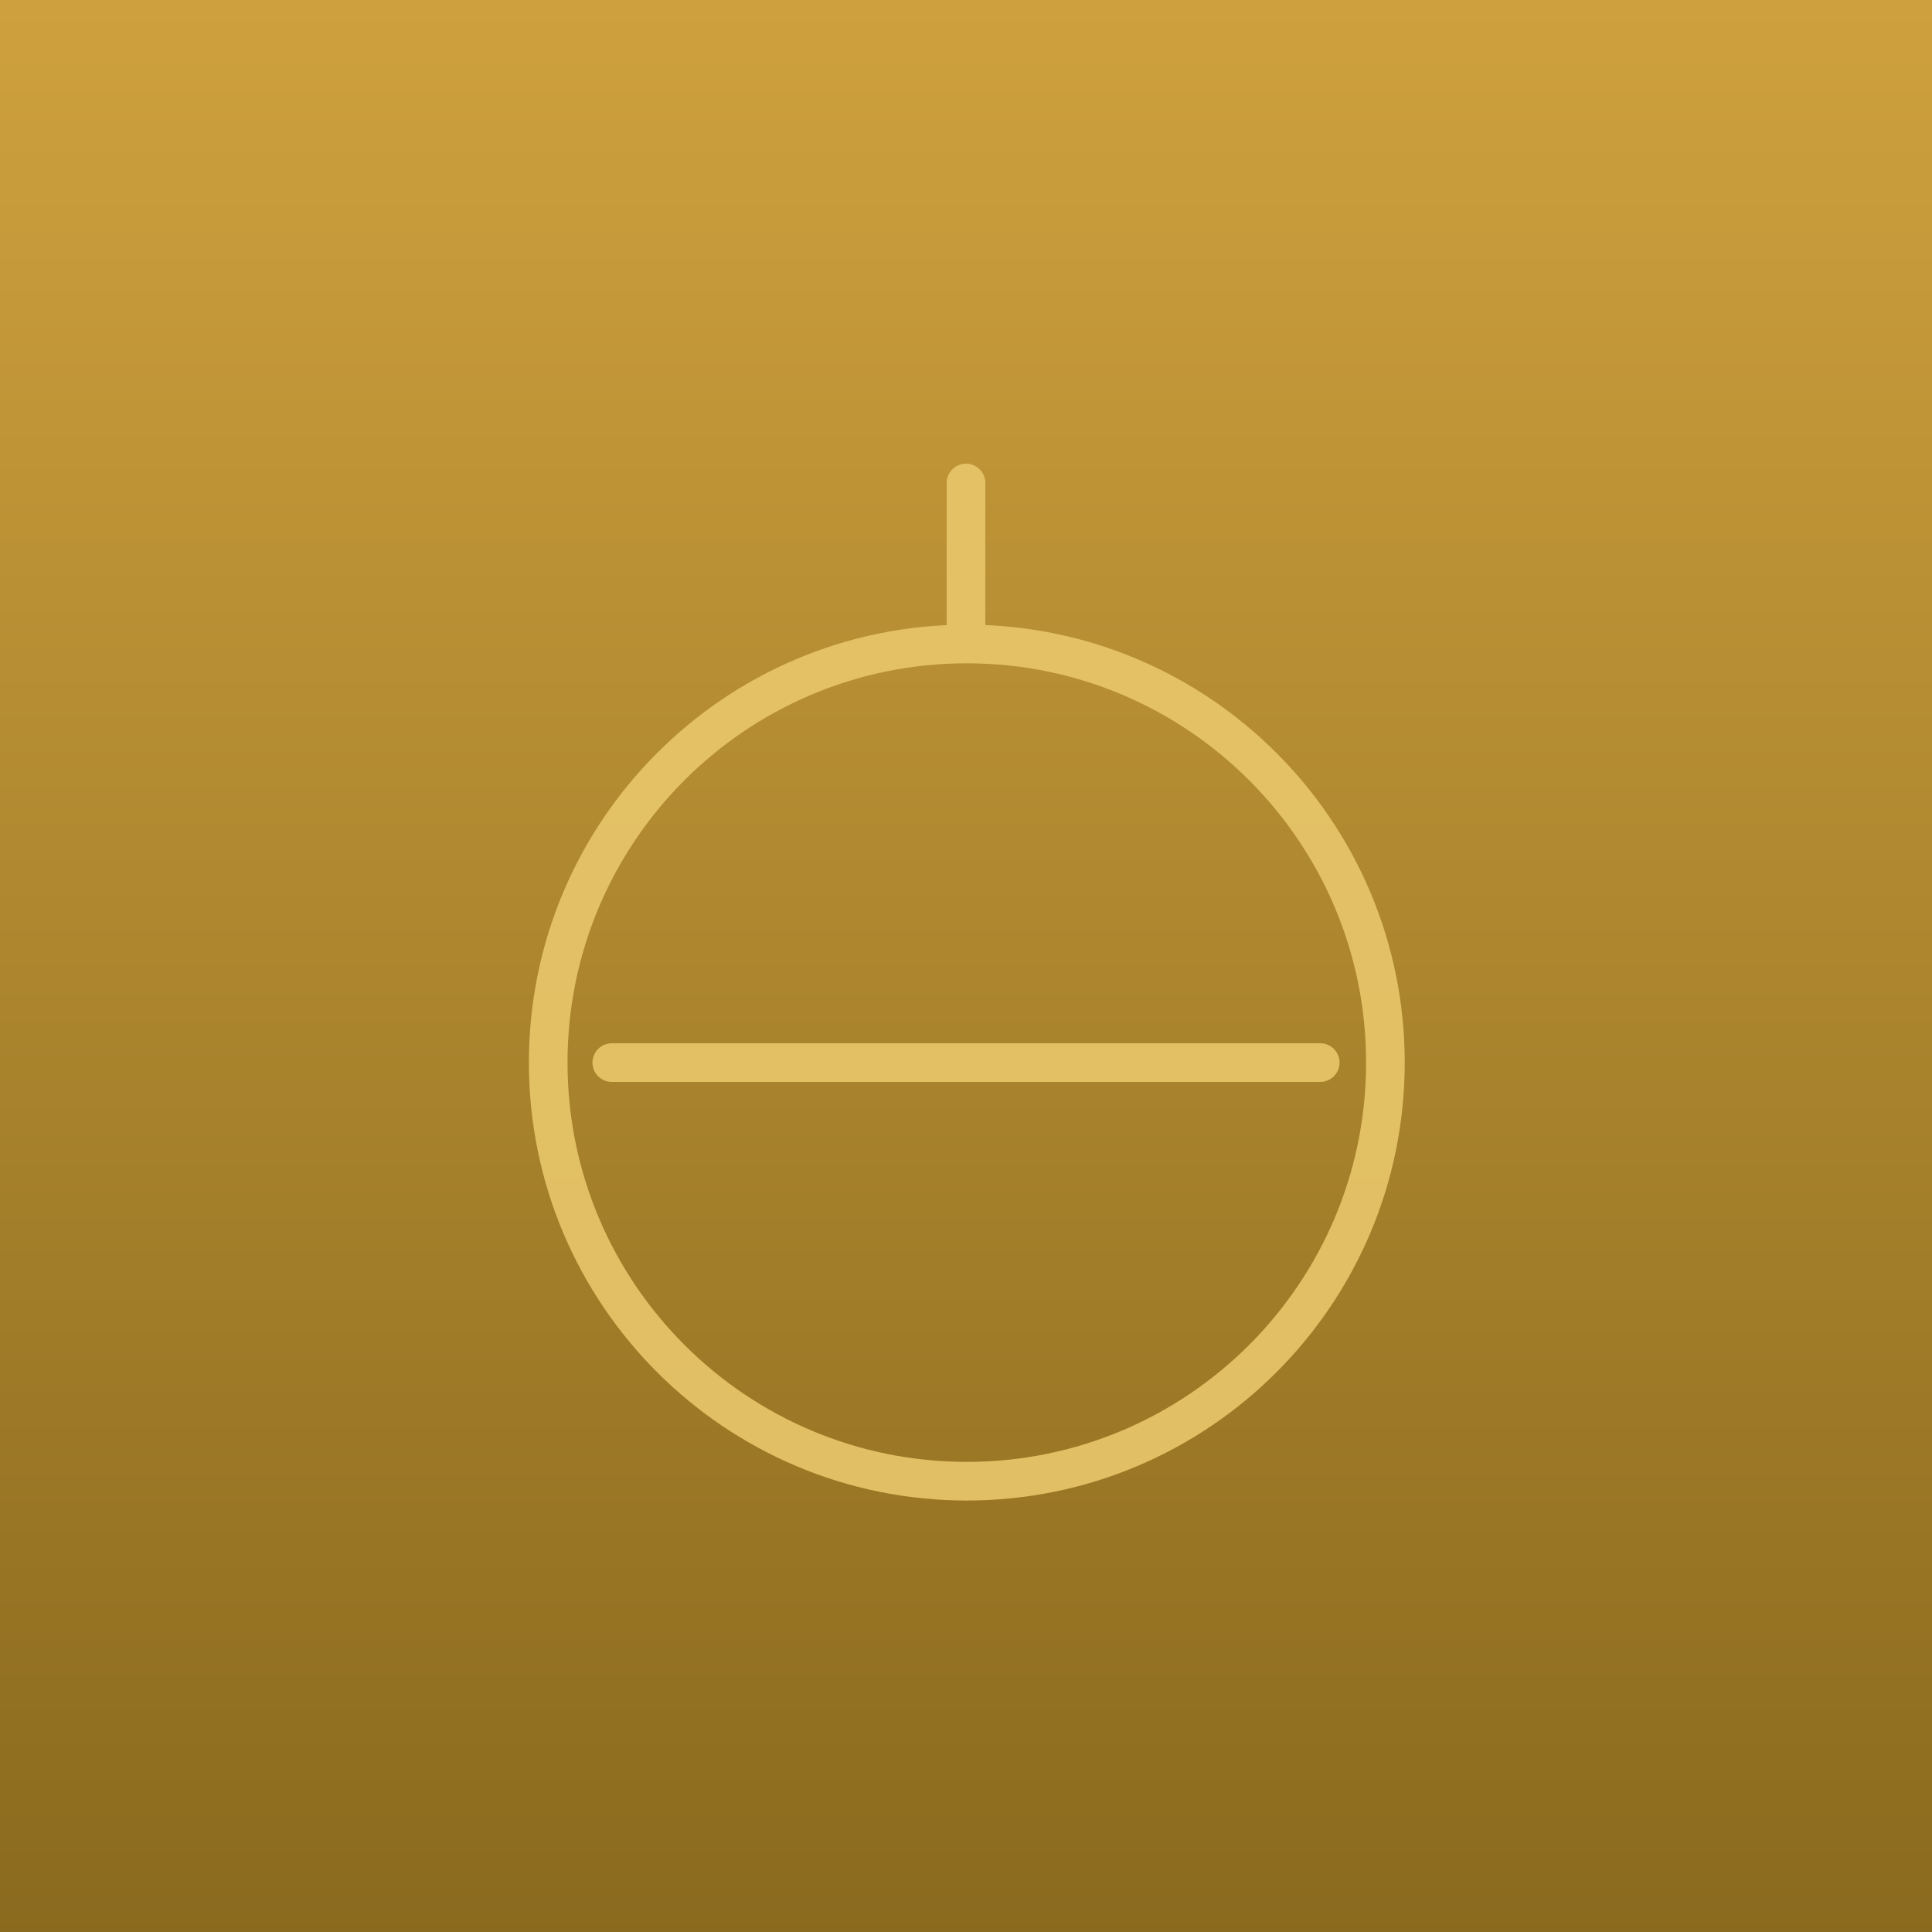
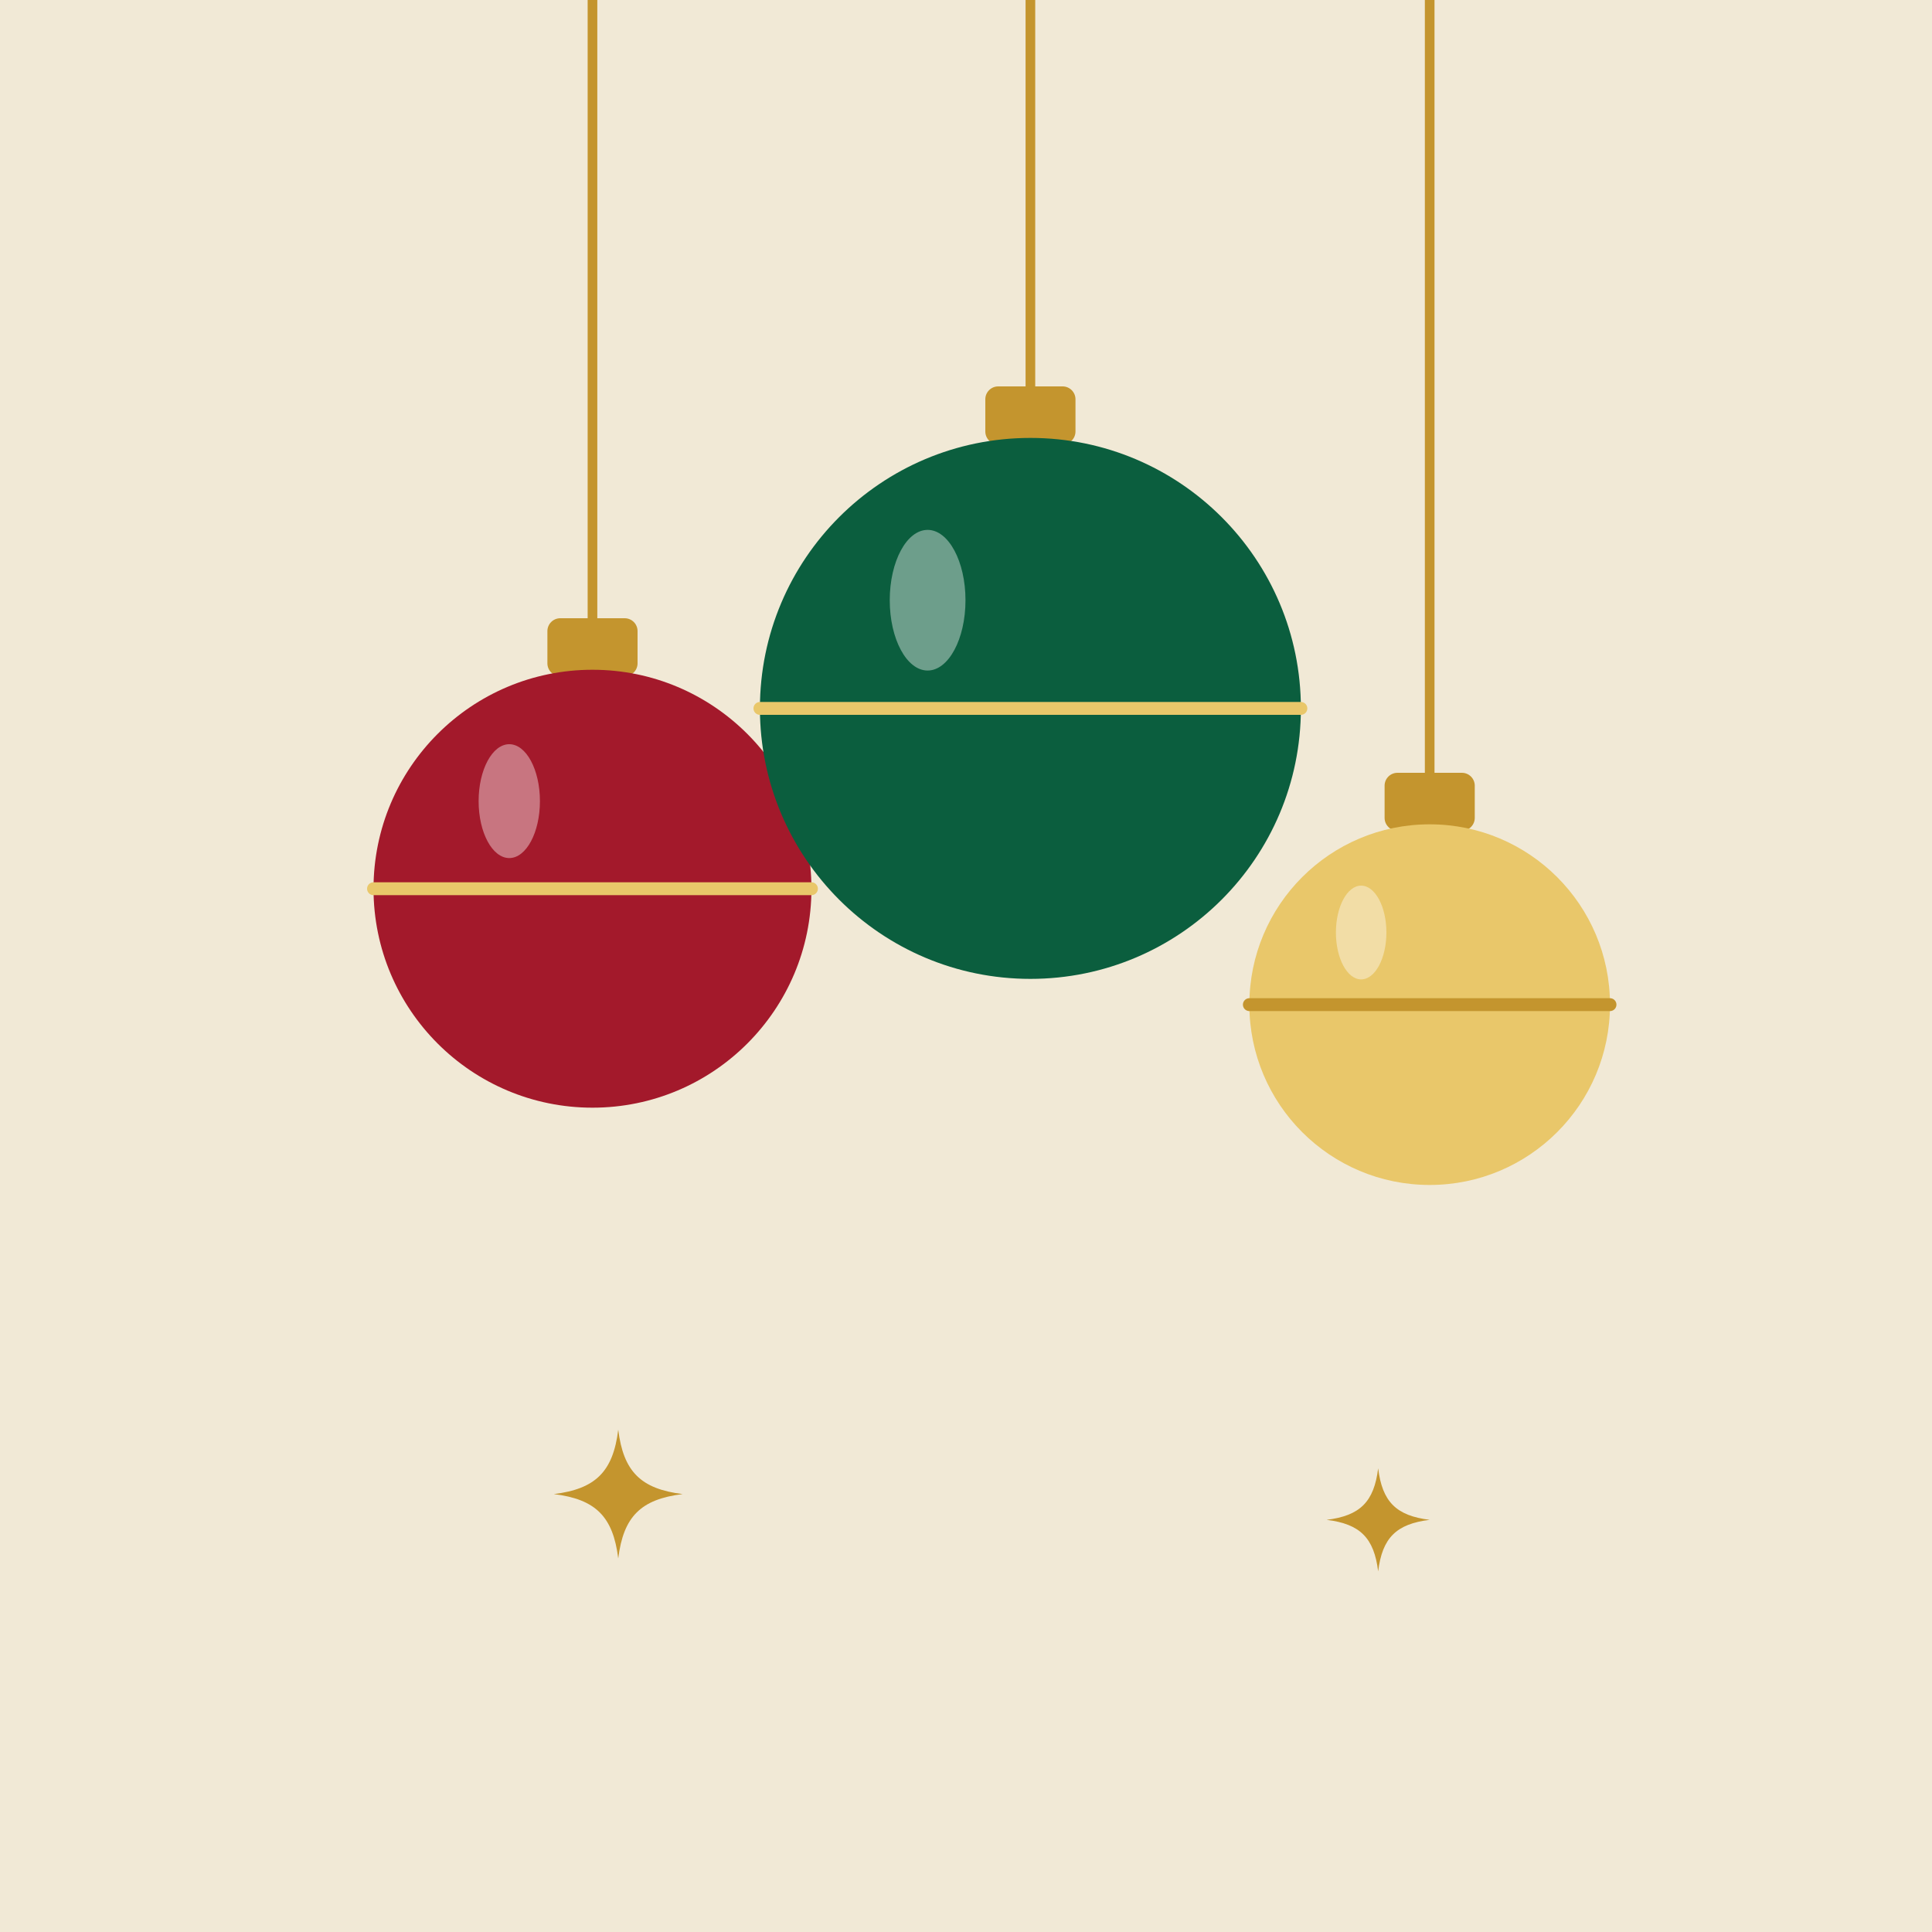
- <svg xmlns="http://www.w3.org/2000/svg" viewBox="0 0 120 120" width="600" height="600">
-   <defs>
-     <linearGradient id="g" x1="0" y1="0" x2="0" y2="1">
-       <stop offset="0" stop-color="#CFA13E" />
-       <stop offset="1" stop-color="#8A6A1E" />
-     </linearGradient>
-   </defs>
-   <rect width="120" height="120" fill="url(#g)" />
-   <path d="M60 30v10M60 40a26 26 0 1 0 .1 0M38 66h44" fill="none" stroke="#E9C76A" stroke-width="2.4" stroke-linecap="round" stroke-linejoin="round" opacity=".9" />
+ <svg xmlns="http://www.w3.org/2000/svg" viewBox="0 0 300 300" width="600" height="600">
+   <rect width="300" height="300" fill="#F1E9D6" />
+   <g fill="none" stroke-linecap="round" stroke-linejoin="round">
+     <path d="M92 0V96" stroke="#C4952E" stroke-width="1.5" />
+     <rect x="85" y="96" width="14" height="9" rx="2" fill="#C4952E" stroke="none" />
+     <circle cx="92" cy="138" r="34" fill="#A3192B" stroke="none" />
+     <path d="M58 138h68" stroke="#E9C76A" stroke-width="2" />
+     <ellipse cx="79.08" cy="124.4" rx="4.76" ry="8.84" fill="#fff" opacity=".4" stroke="none" />
+     <path d="M160 0V60" stroke="#C4952E" stroke-width="1.5" />
+     <rect x="153" y="60" width="14" height="9" rx="2" fill="#C4952E" stroke="none" />
+     <circle cx="160" cy="110" r="42" fill="#0B5E3E" stroke="none" />
+     <path d="M118 110h84" stroke="#E9C76A" stroke-width="2" />
+     <ellipse cx="144.04" cy="93.2" rx="5.88" ry="10.92" fill="#fff" opacity=".4" stroke="none" />
+     <path d="M222 0V120" stroke="#C4952E" stroke-width="1.5" />
+     <rect x="215" y="120" width="14" height="9" rx="2" fill="#C4952E" stroke="none" />
+     <circle cx="222" cy="156" r="28" fill="#E9C76A" stroke="none" />
+     <path d="M194 156h56" stroke="#C4952E" stroke-width="2" />
+     <ellipse cx="211.36" cy="144.8" rx="3.92" ry="7.28" fill="#fff" opacity=".4" stroke="none" />
+     <path transform="translate(96 232) scale(1)" d="M0-10C.8-3.5 3.5-.8 10 0 3.5.8.8 3.5 0 10-.8 3.5-3.5.8-10 0-3.5-.8-.8-3.5 0-10Z" fill="#C4952E" stroke="none" />
+     <path transform="translate(214 236) scale(0.8)" d="M0-10C.8-3.5 3.5-.8 10 0 3.5.8.8 3.5 0 10-.8 3.5-3.5.8-10 0-3.5-.8-.8-3.5 0-10Z" fill="#C4952E" stroke="none" />
+   </g>
</svg>
